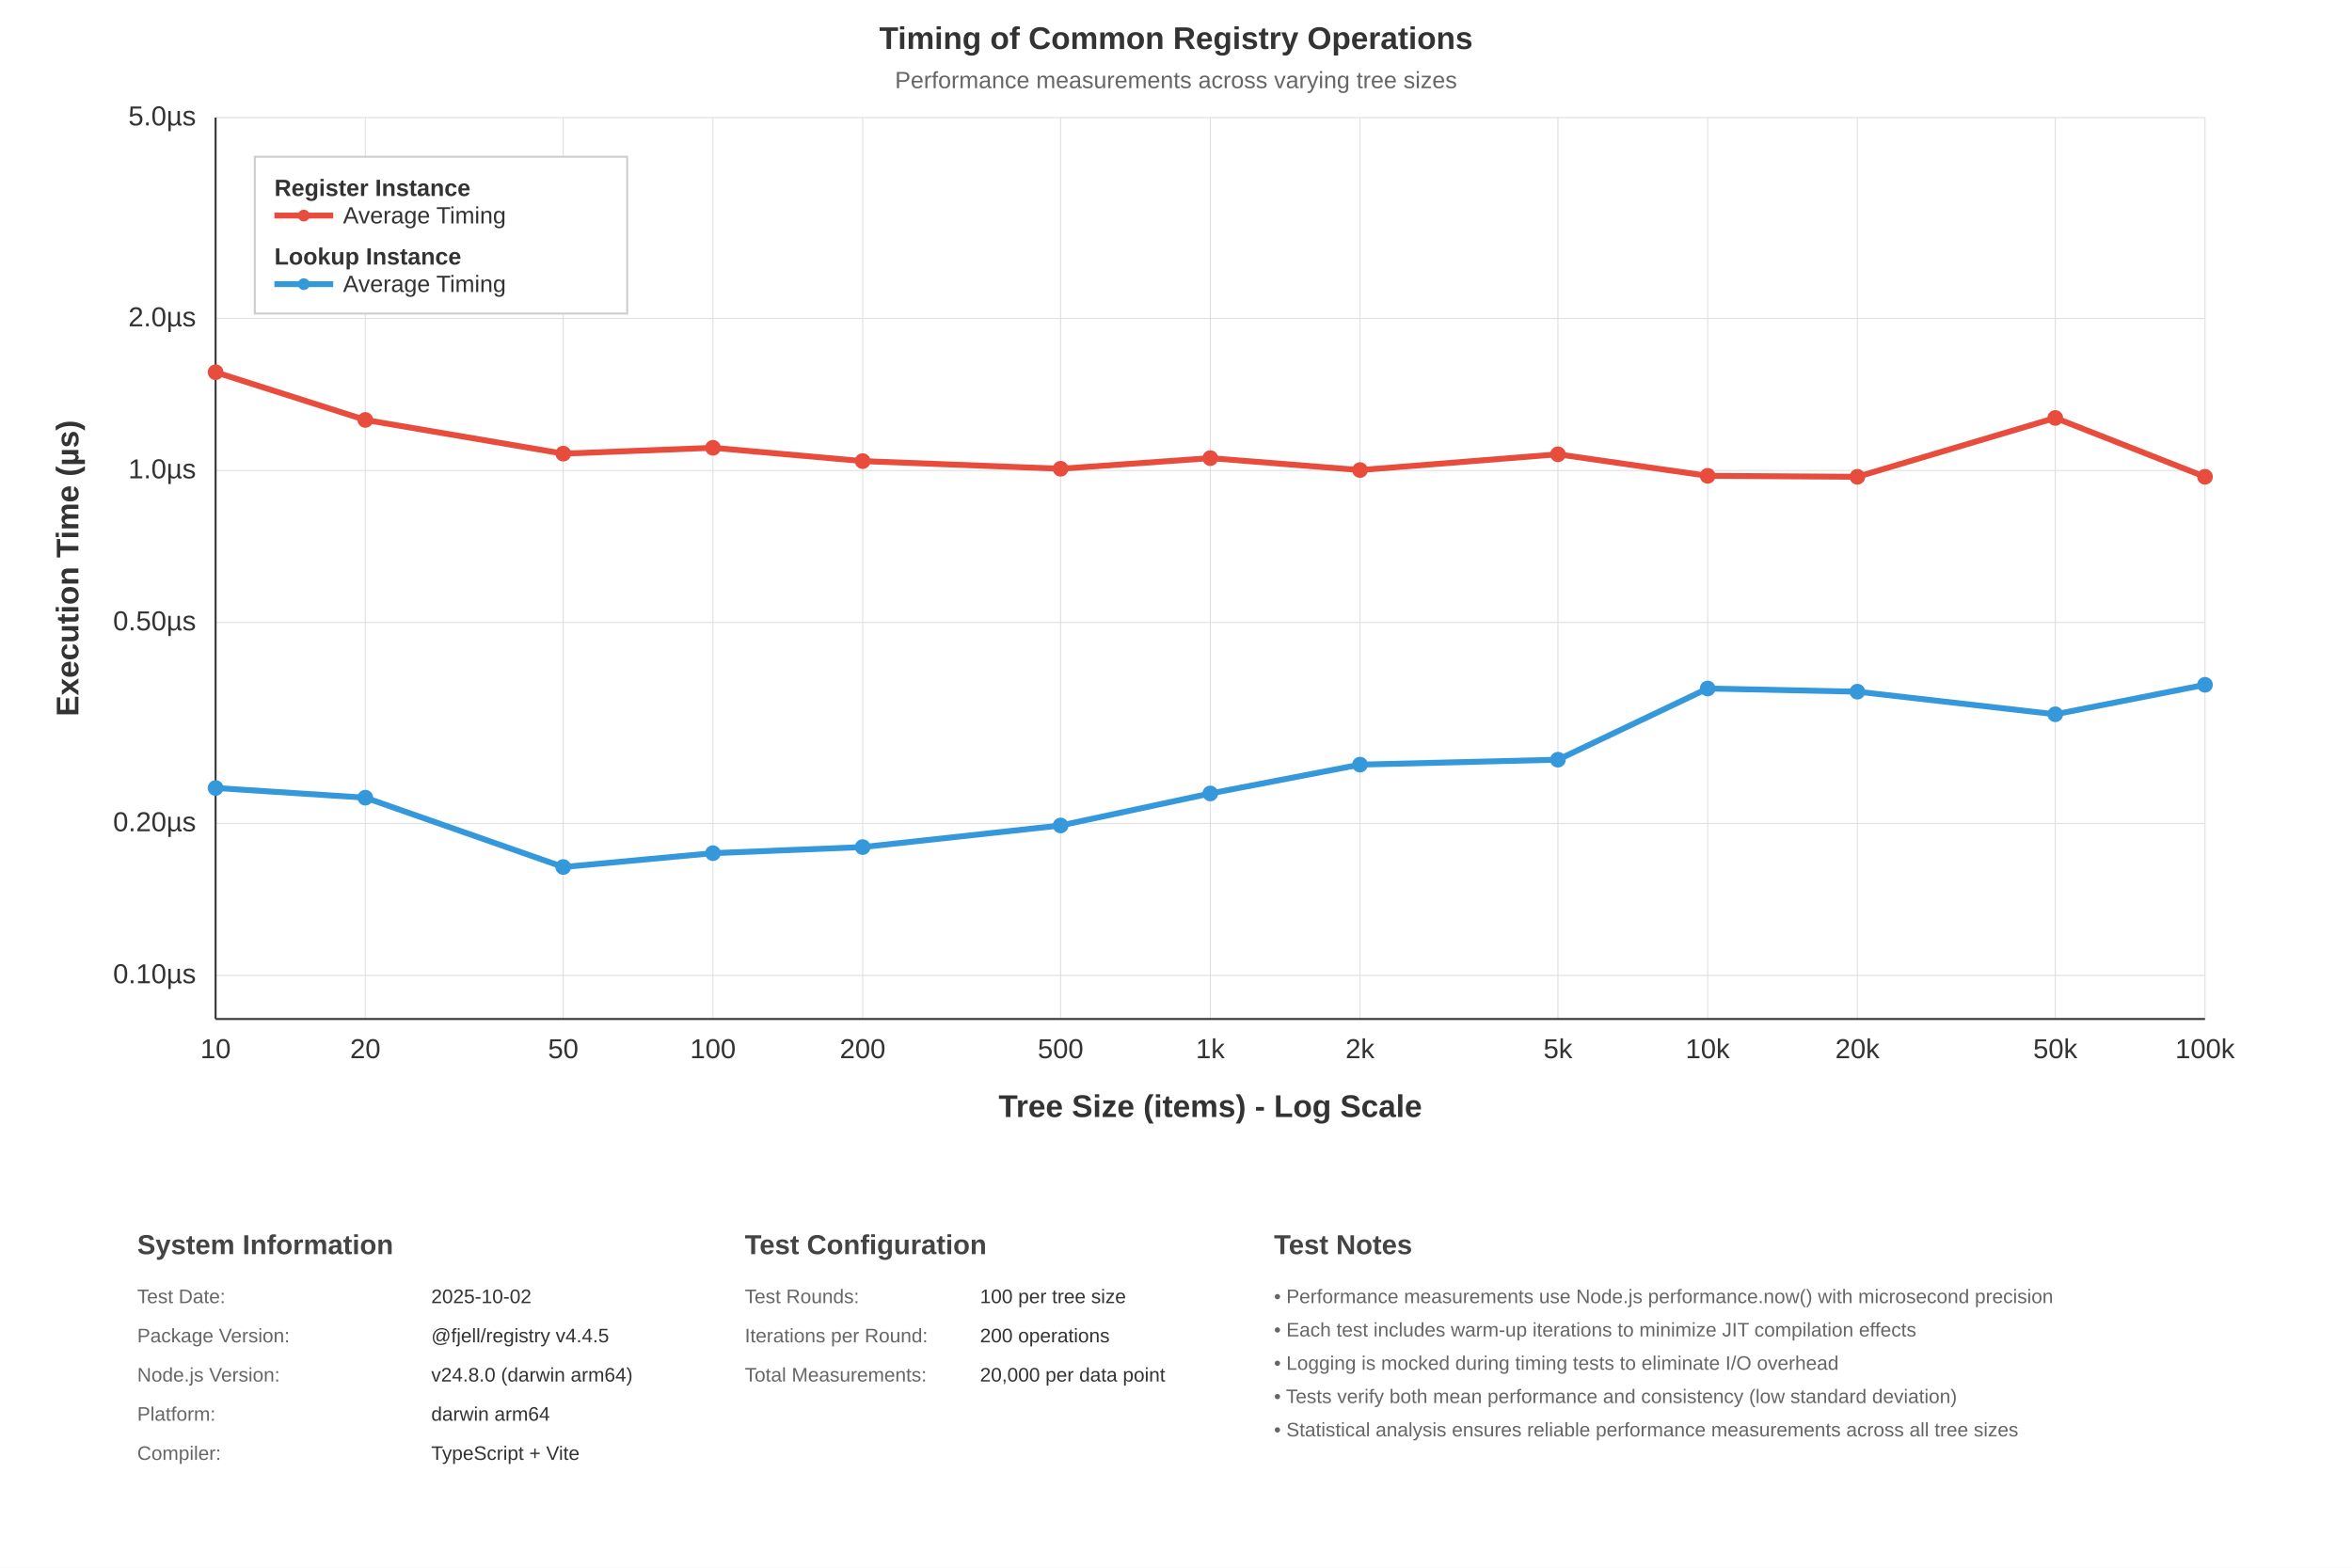
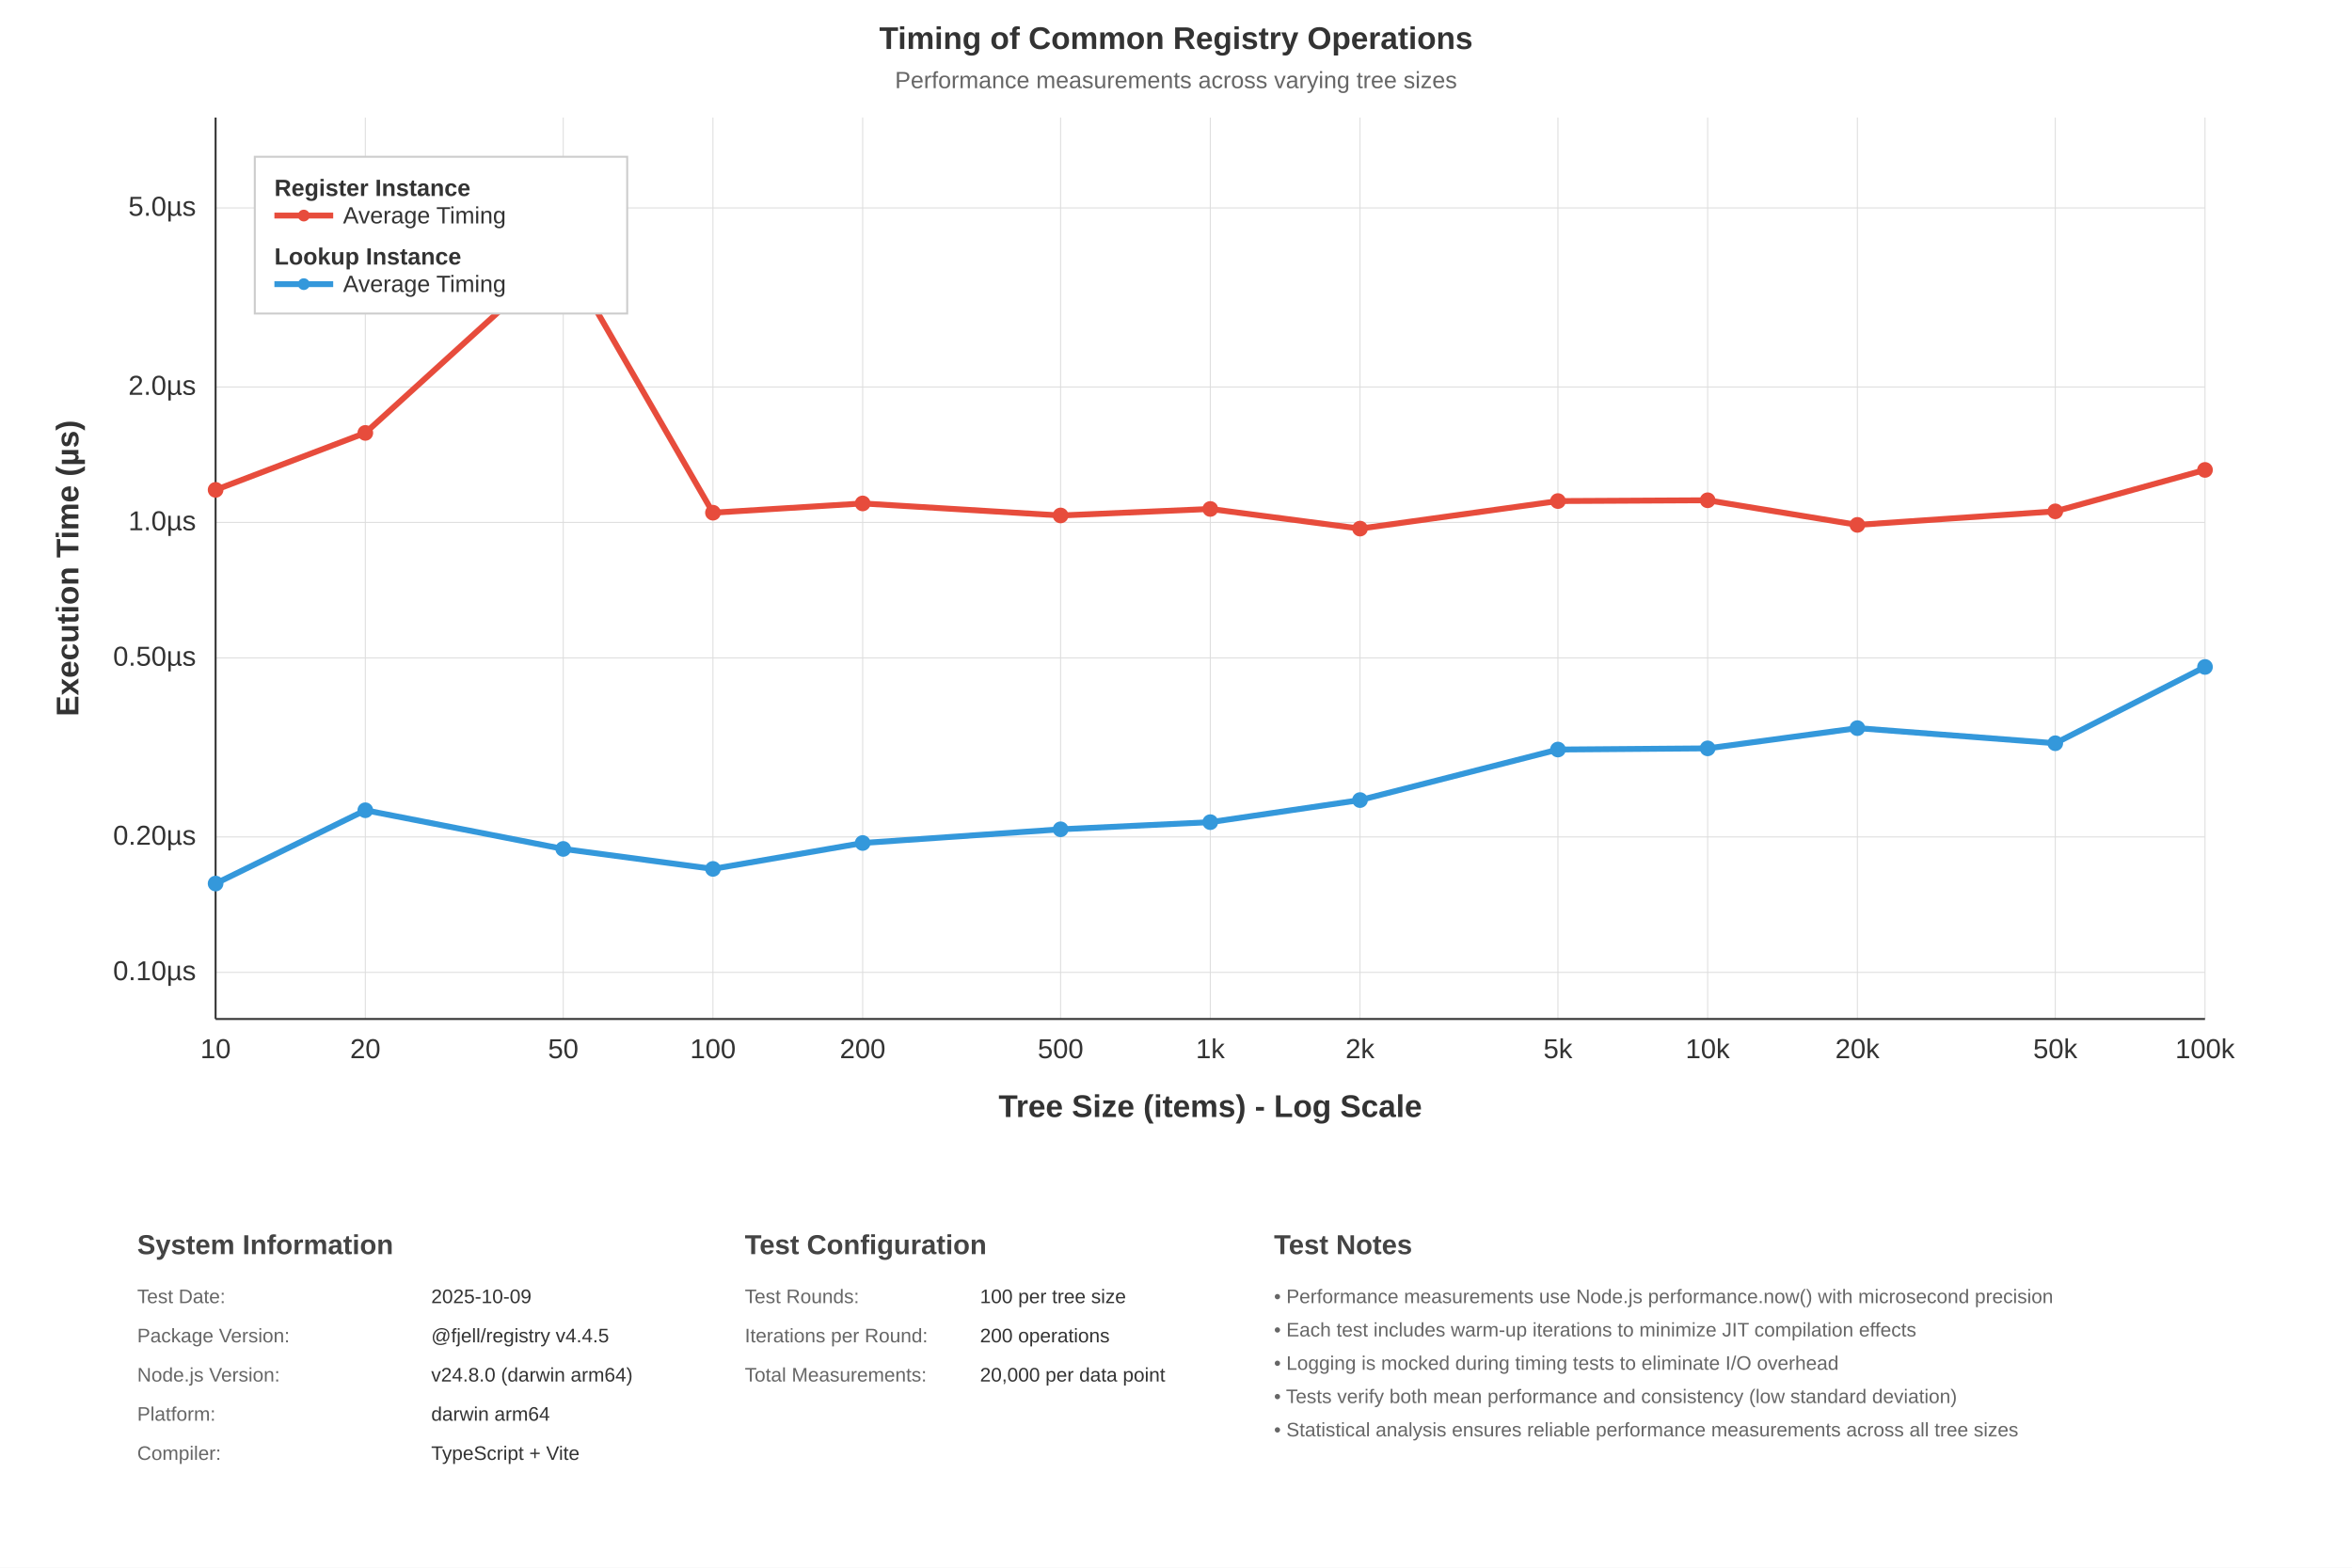
<svg xmlns="http://www.w3.org/2000/svg" width="1200" height="800">
  <style>
    .axis { stroke: #333; stroke-width: 1; }
    .grid { stroke: #ddd; stroke-width: 0.5; }
    .label { font-family: Arial, sans-serif; font-size: 14px; fill: #333; }
    .title { font-family: Arial, sans-serif; font-size: 16px; font-weight: bold; fill: #333; }
    .subtitle { font-family: Arial, sans-serif; font-size: 12px; fill: #666; }
    .register-mean { stroke: #e74c3c; stroke-width: 3; fill: none; }
    .lookup-mean { stroke: #3498db; stroke-width: 3; fill: none; }
    .register-band { fill: rgba(231, 76, 60, 0.2); stroke: #e74c3c; stroke-width: 1; }
    .lookup-band { fill: rgba(52, 152, 219, 0.2); stroke: #3498db; stroke-width: 1; }
    .register-dot { fill: #e74c3c; }
    .lookup-dot { fill: #3498db; }
    .legend { font-family: Arial, sans-serif; font-size: 12px; fill: #333; }
    .axis-title { font-family: Arial, sans-serif; font-size: 16px; font-weight: bold; fill: #333; }
    .metadata-title { font-family: Arial, sans-serif; font-size: 14px; font-weight: bold; fill: #333; }
    .metadata-section { font-family: Arial, sans-serif; font-size: 14px; font-weight: bold; fill: #444; }
    .metadata-label { font-family: Arial, sans-serif; font-size: 10px; fill: #666; }
    .metadata-value { font-family: Arial, sans-serif; font-size: 10px; fill: #333; }
  </style>
  <rect width="1200" height="800" fill="white" />
  <text x="600" y="25" text-anchor="middle" class="title">Timing of Common Registry Operations</text>
  <text x="600" y="45" text-anchor="middle" class="subtitle">Performance measurements across varying tree sizes</text>
  <g transform="translate(110,60)">
-     <line x1="0" y1="437.75" x2="1015" y2="437.75" class="grid" />
-     <text x="-10" y="441.75" text-anchor="end" class="label">0.10µs</text>
-     <line x1="0" y1="360.188" x2="1015" y2="360.188" class="grid" />
-     <text x="-10" y="364.188" text-anchor="end" class="label">0.20µs</text>
-     <line x1="0" y1="257.656" x2="1015" y2="257.656" class="grid" />
-     <text x="-10" y="261.656" text-anchor="end" class="label">0.50µs</text>
-     <line x1="0" y1="180.094" x2="1015" y2="180.094" class="grid" />
-     <text x="-10" y="184.094" text-anchor="end" class="label">1.0µs</text>
-     <line x1="0" y1="102.532" x2="1015" y2="102.532" class="grid" />
-     <text x="-10" y="106.532" text-anchor="end" class="label">2.0µs</text>
-     <line x1="0" y1="0" x2="1015" y2="0" class="grid" />
-     <text x="-10" y="4" text-anchor="end" class="label">5.0µs</text>
+     <line x1="0" y1="436.206" x2="1015" y2="436.206" class="grid" />
+     <text x="-10" y="440.206" text-anchor="end" class="label">0.10µs</text>
+     <line x1="0" y1="367.087" x2="1015" y2="367.087" class="grid" />
+     <text x="-10" y="371.087" text-anchor="end" class="label">0.20µs</text>
+     <line x1="0" y1="275.717" x2="1015" y2="275.717" class="grid" />
+     <text x="-10" y="279.717" text-anchor="end" class="label">0.50µs</text>
+     <line x1="0" y1="206.598" x2="1015" y2="206.598" class="grid" />
+     <text x="-10" y="210.598" text-anchor="end" class="label">1.0µs</text>
+     <line x1="0" y1="137.479" x2="1015" y2="137.479" class="grid" />
+     <text x="-10" y="141.479" text-anchor="end" class="label">2.0µs</text>
+     <line x1="0" y1="46.109" x2="1015" y2="46.109" class="grid" />
+     <text x="-10" y="50.109" text-anchor="end" class="label">5.0µs</text>
    <line x1="0" y1="0" x2="0" y2="460" class="grid" />
    <text x="0" y="480" text-anchor="middle" class="label">10</text>
    <line x1="76.386" y1="0" x2="76.386" y2="460" class="grid" />
    <text x="76.386" y="480" text-anchor="middle" class="label">20</text>
    <line x1="177.364" y1="0" x2="177.364" y2="460" class="grid" />
    <text x="177.364" y="480" text-anchor="middle" class="label">50</text>
    <line x1="253.75" y1="0" x2="253.75" y2="460" class="grid" />
    <text x="253.75" y="480" text-anchor="middle" class="label">100</text>
    <line x1="330.136" y1="0" x2="330.136" y2="460" class="grid" />
    <text x="330.136" y="480" text-anchor="middle" class="label">200</text>
    <line x1="431.114" y1="0" x2="431.114" y2="460" class="grid" />
    <text x="431.114" y="480" text-anchor="middle" class="label">500</text>
    <line x1="507.5" y1="0" x2="507.5" y2="460" class="grid" />
    <text x="507.5" y="480" text-anchor="middle" class="label">1k</text>
    <line x1="583.886" y1="0" x2="583.886" y2="460" class="grid" />
    <text x="583.886" y="480" text-anchor="middle" class="label">2k</text>
    <line x1="684.864" y1="0" x2="684.864" y2="460" class="grid" />
    <text x="684.864" y="480" text-anchor="middle" class="label">5k</text>
    <line x1="761.25" y1="0" x2="761.25" y2="460" class="grid" />
    <text x="761.25" y="480" text-anchor="middle" class="label">10k</text>
    <line x1="837.636" y1="0" x2="837.636" y2="460" class="grid" />
    <text x="837.636" y="480" text-anchor="middle" class="label">20k</text>
    <line x1="938.614" y1="0" x2="938.614" y2="460" class="grid" />
    <text x="938.614" y="480" text-anchor="middle" class="label">50k</text>
    <line x1="1015" y1="0" x2="1015" y2="460" class="grid" />
    <text x="1015" y="480" text-anchor="middle" class="label">100k</text>
    <line x1="0" y1="0" x2="0" y2="460" class="axis" />
    <line x1="0" y1="460" x2="1015" y2="460" class="axis" />
    <text x="507.5" y="510" text-anchor="middle" class="axis-title">Tree Size (items) - Log Scale</text>
    <text transform="rotate(-90,-70,230)" x="-70" y="230" text-anchor="middle" class="axis-title">Execution Time (µs)</text>
-     <path d="M 0 129.945 L 76.386 154.3 L 177.364 171.499 L 253.75 168.514 L 330.136 175.302 L 431.114 179.206 L 507.5 173.785 L 583.886 179.87 L 684.864 171.83 L 761.25 182.815 L 837.636 183.311 L 938.614 153.276 L 1015 183.306" class="register-mean" />
-     <path d="M 0 342.12 L 76.386 347.058 L 177.364 382.438 L 253.75 375.375 L 330.136 372.267 L 431.114 361.253 L 507.5 344.912 L 583.886 330.193 L 684.864 327.678 L 761.25 291.347 L 837.636 292.967 L 938.614 304.505 L 1015 289.454" class="lookup-mean" />
-     <circle cx="0" cy="129.945" r="4" class="register-dot" />
-     <circle cx="76.386" cy="154.3" r="4" class="register-dot" />
-     <circle cx="177.364" cy="171.499" r="4" class="register-dot" />
-     <circle cx="253.75" cy="168.514" r="4" class="register-dot" />
-     <circle cx="330.136" cy="175.302" r="4" class="register-dot" />
-     <circle cx="431.114" cy="179.206" r="4" class="register-dot" />
-     <circle cx="507.5" cy="173.785" r="4" class="register-dot" />
-     <circle cx="583.886" cy="179.87" r="4" class="register-dot" />
-     <circle cx="684.864" cy="171.83" r="4" class="register-dot" />
-     <circle cx="761.25" cy="182.815" r="4" class="register-dot" />
-     <circle cx="837.636" cy="183.311" r="4" class="register-dot" />
-     <circle cx="938.614" cy="153.276" r="4" class="register-dot" />
-     <circle cx="1015" cy="183.306" r="4" class="register-dot" />
-     <circle cx="0" cy="342.12" r="4" class="lookup-dot" />
-     <circle cx="76.386" cy="347.058" r="4" class="lookup-dot" />
-     <circle cx="177.364" cy="382.438" r="4" class="lookup-dot" />
-     <circle cx="253.75" cy="375.375" r="4" class="lookup-dot" />
-     <circle cx="330.136" cy="372.267" r="4" class="lookup-dot" />
-     <circle cx="431.114" cy="361.253" r="4" class="lookup-dot" />
-     <circle cx="507.5" cy="344.912" r="4" class="lookup-dot" />
-     <circle cx="583.886" cy="330.193" r="4" class="lookup-dot" />
-     <circle cx="684.864" cy="327.678" r="4" class="lookup-dot" />
-     <circle cx="761.25" cy="291.347" r="4" class="lookup-dot" />
-     <circle cx="837.636" cy="292.967" r="4" class="lookup-dot" />
-     <circle cx="938.614" cy="304.505" r="4" class="lookup-dot" />
-     <circle cx="1015" cy="289.454" r="4" class="lookup-dot" />
+     <path d="M 0 189.981 L 76.386 160.917 L 177.364 69.119 L 253.75 201.635 L 330.136 196.908 L 431.114 203.043 L 507.5 199.725 L 583.886 209.751 L 684.864 195.696 L 761.25 195.294 L 837.636 207.85 L 938.614 200.944 L 1015 179.8" class="register-mean" />
+     <path d="M 0 390.881 L 76.386 353.478 L 177.364 373.214 L 253.75 383.408 L 330.136 370.186 L 431.114 363.2 L 507.5 359.553 L 583.886 348.287 L 684.864 322.497 L 761.25 321.896 L 837.636 311.569 L 938.614 319.279 L 1015 280.343" class="lookup-mean" />
+     <circle cx="0" cy="189.981" r="4" class="register-dot" />
+     <circle cx="76.386" cy="160.917" r="4" class="register-dot" />
+     <circle cx="177.364" cy="69.119" r="4" class="register-dot" />
+     <circle cx="253.75" cy="201.635" r="4" class="register-dot" />
+     <circle cx="330.136" cy="196.908" r="4" class="register-dot" />
+     <circle cx="431.114" cy="203.043" r="4" class="register-dot" />
+     <circle cx="507.5" cy="199.725" r="4" class="register-dot" />
+     <circle cx="583.886" cy="209.751" r="4" class="register-dot" />
+     <circle cx="684.864" cy="195.696" r="4" class="register-dot" />
+     <circle cx="761.25" cy="195.294" r="4" class="register-dot" />
+     <circle cx="837.636" cy="207.85" r="4" class="register-dot" />
+     <circle cx="938.614" cy="200.944" r="4" class="register-dot" />
+     <circle cx="1015" cy="179.8" r="4" class="register-dot" />
+     <circle cx="0" cy="390.881" r="4" class="lookup-dot" />
+     <circle cx="76.386" cy="353.478" r="4" class="lookup-dot" />
+     <circle cx="177.364" cy="373.214" r="4" class="lookup-dot" />
+     <circle cx="253.75" cy="383.408" r="4" class="lookup-dot" />
+     <circle cx="330.136" cy="370.186" r="4" class="lookup-dot" />
+     <circle cx="431.114" cy="363.2" r="4" class="lookup-dot" />
+     <circle cx="507.5" cy="359.553" r="4" class="lookup-dot" />
+     <circle cx="583.886" cy="348.287" r="4" class="lookup-dot" />
+     <circle cx="684.864" cy="322.497" r="4" class="lookup-dot" />
+     <circle cx="761.25" cy="321.896" r="4" class="lookup-dot" />
+     <circle cx="837.636" cy="311.569" r="4" class="lookup-dot" />
+     <circle cx="938.614" cy="319.279" r="4" class="lookup-dot" />
+     <circle cx="1015" cy="280.343" r="4" class="lookup-dot" />
    <g transform="translate(20, 20)">
      <rect x="0" y="0" width="190" height="80" fill="white" stroke="#ccc" stroke-width="1" />
      <text x="10" y="20" class="legend" font-weight="bold">Register Instance</text>
      <line x1="10" y1="30" x2="40" y2="30" class="register-mean" />
      <circle cx="25" cy="30" r="3" class="register-dot" />
      <text x="45" y="34" class="legend">Average Timing</text>
      <text x="10" y="55" class="legend" font-weight="bold">Lookup Instance</text>
      <line x1="10" y1="65" x2="40" y2="65" class="lookup-mean" />
      <circle cx="25" cy="65" r="3" class="lookup-dot" />
      <text x="45" y="69" class="legend">Average Timing</text>
    </g>
  </g>
  <g transform="translate(50, 620)">
    <g transform="translate(20, 20)">
      <text x="0" y="0" class="metadata-section">System Information</text>
      <text x="0" y="25" class="metadata-label">Test Date:</text>
-       <text x="150" y="25" class="metadata-value">2025-10-02</text>
+       <text x="150" y="25" class="metadata-value">2025-10-09</text>
      <text x="0" y="45" class="metadata-label">Package Version:</text>
      <text x="150" y="45" class="metadata-value">@fjell/registry v4.4.5</text>
      <text x="0" y="65" class="metadata-label">Node.js Version:</text>
      <text x="150" y="65" class="metadata-value">v24.8.0 (darwin arm64)</text>
      <text x="0" y="85" class="metadata-label">Platform:</text>
      <text x="150" y="85" class="metadata-value">darwin arm64</text>
      <text x="0" y="105" class="metadata-label">Compiler:</text>
      <text x="150" y="105" class="metadata-value">TypeScript + Vite</text>
    </g>
    <g transform="translate(330, 20)">
      <text x="0" y="0" class="metadata-section">Test Configuration</text>
      <text x="0" y="25" class="metadata-label">Test Rounds:</text>
      <text x="120" y="25" class="metadata-value">100 per tree size</text>
      <text x="0" y="45" class="metadata-label">Iterations per Round:</text>
      <text x="120" y="45" class="metadata-value">200 operations</text>
      <text x="0" y="65" class="metadata-label">Total Measurements:</text>
      <text x="120" y="65" class="metadata-value">20,000 per data point</text>
    </g>
    <g transform="translate(600, 20)">
      <text x="0" y="0" class="metadata-section">Test Notes</text>
      <text x="0" y="25" class="metadata-label">• Performance measurements use Node.js performance.now() with microsecond precision</text>
      <text x="0" y="42" class="metadata-label">• Each test includes warm-up iterations to minimize JIT compilation effects</text>
      <text x="0" y="59" class="metadata-label">• Logging is mocked during timing tests to eliminate I/O overhead</text>
      <text x="0" y="76" class="metadata-label">• Tests verify both mean performance and consistency (low standard deviation)</text>
      <text x="0" y="93" class="metadata-label">• Statistical analysis ensures reliable performance measurements across all tree sizes</text>
    </g>
  </g>
</svg>
